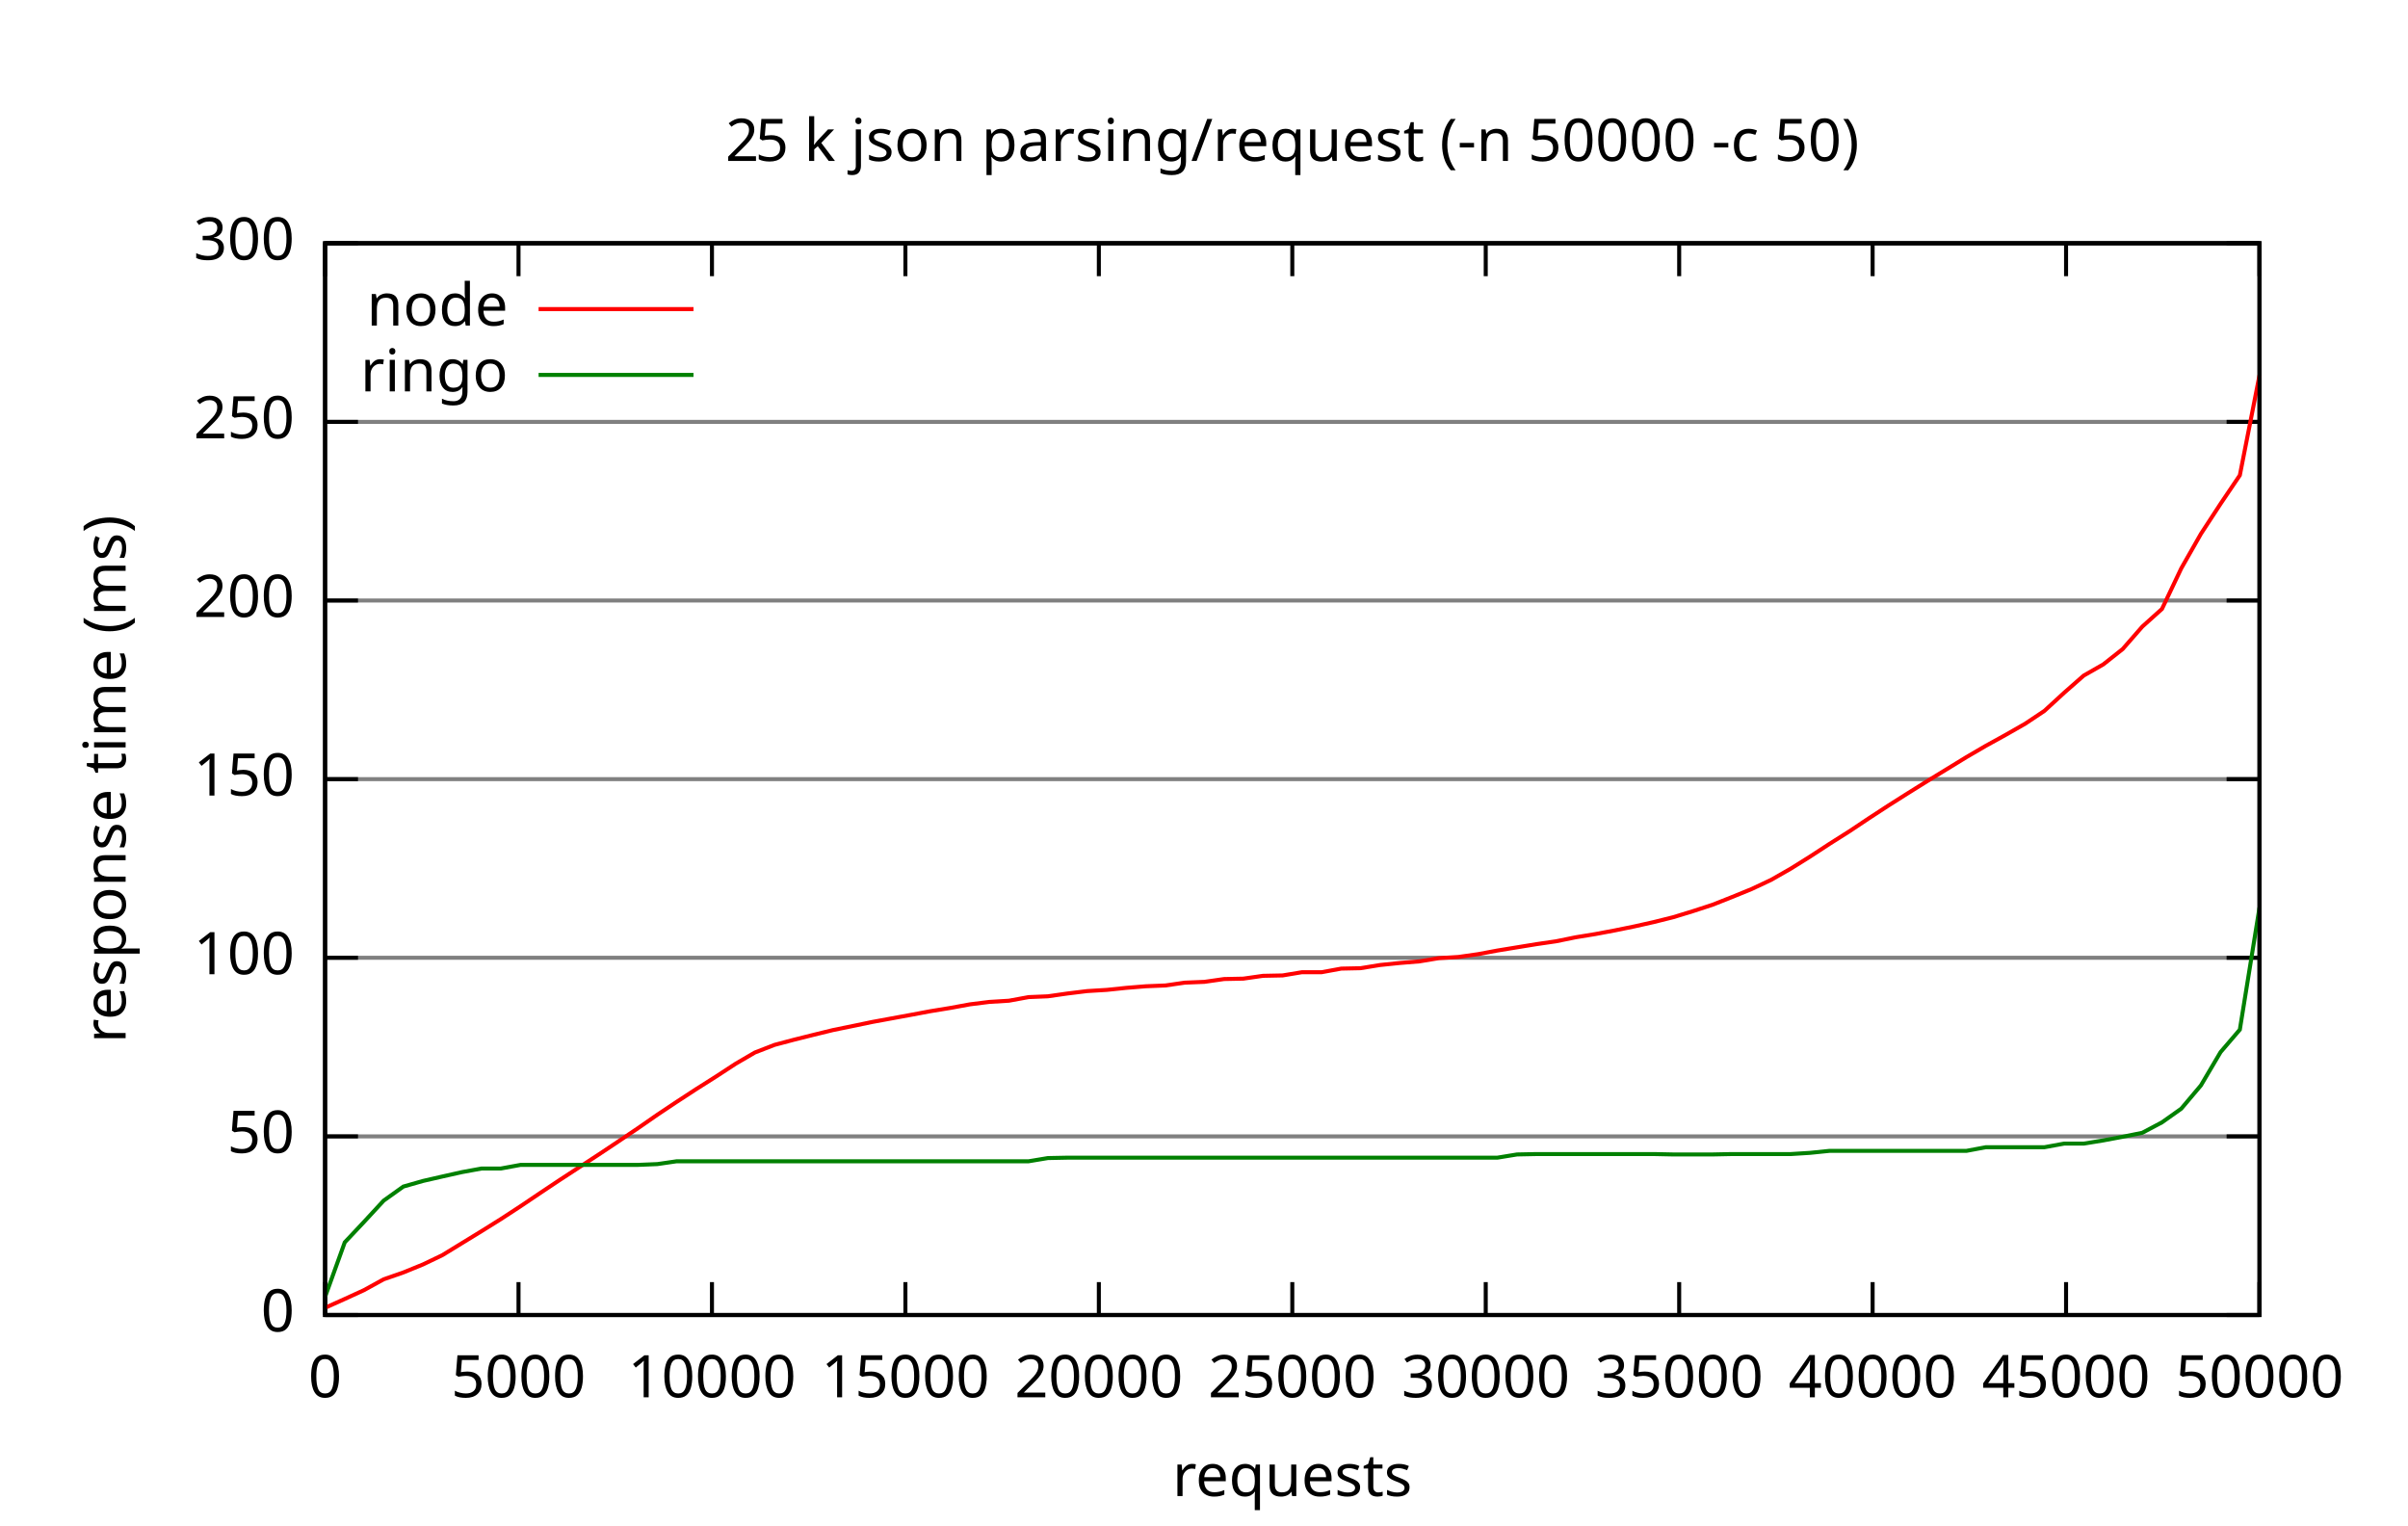
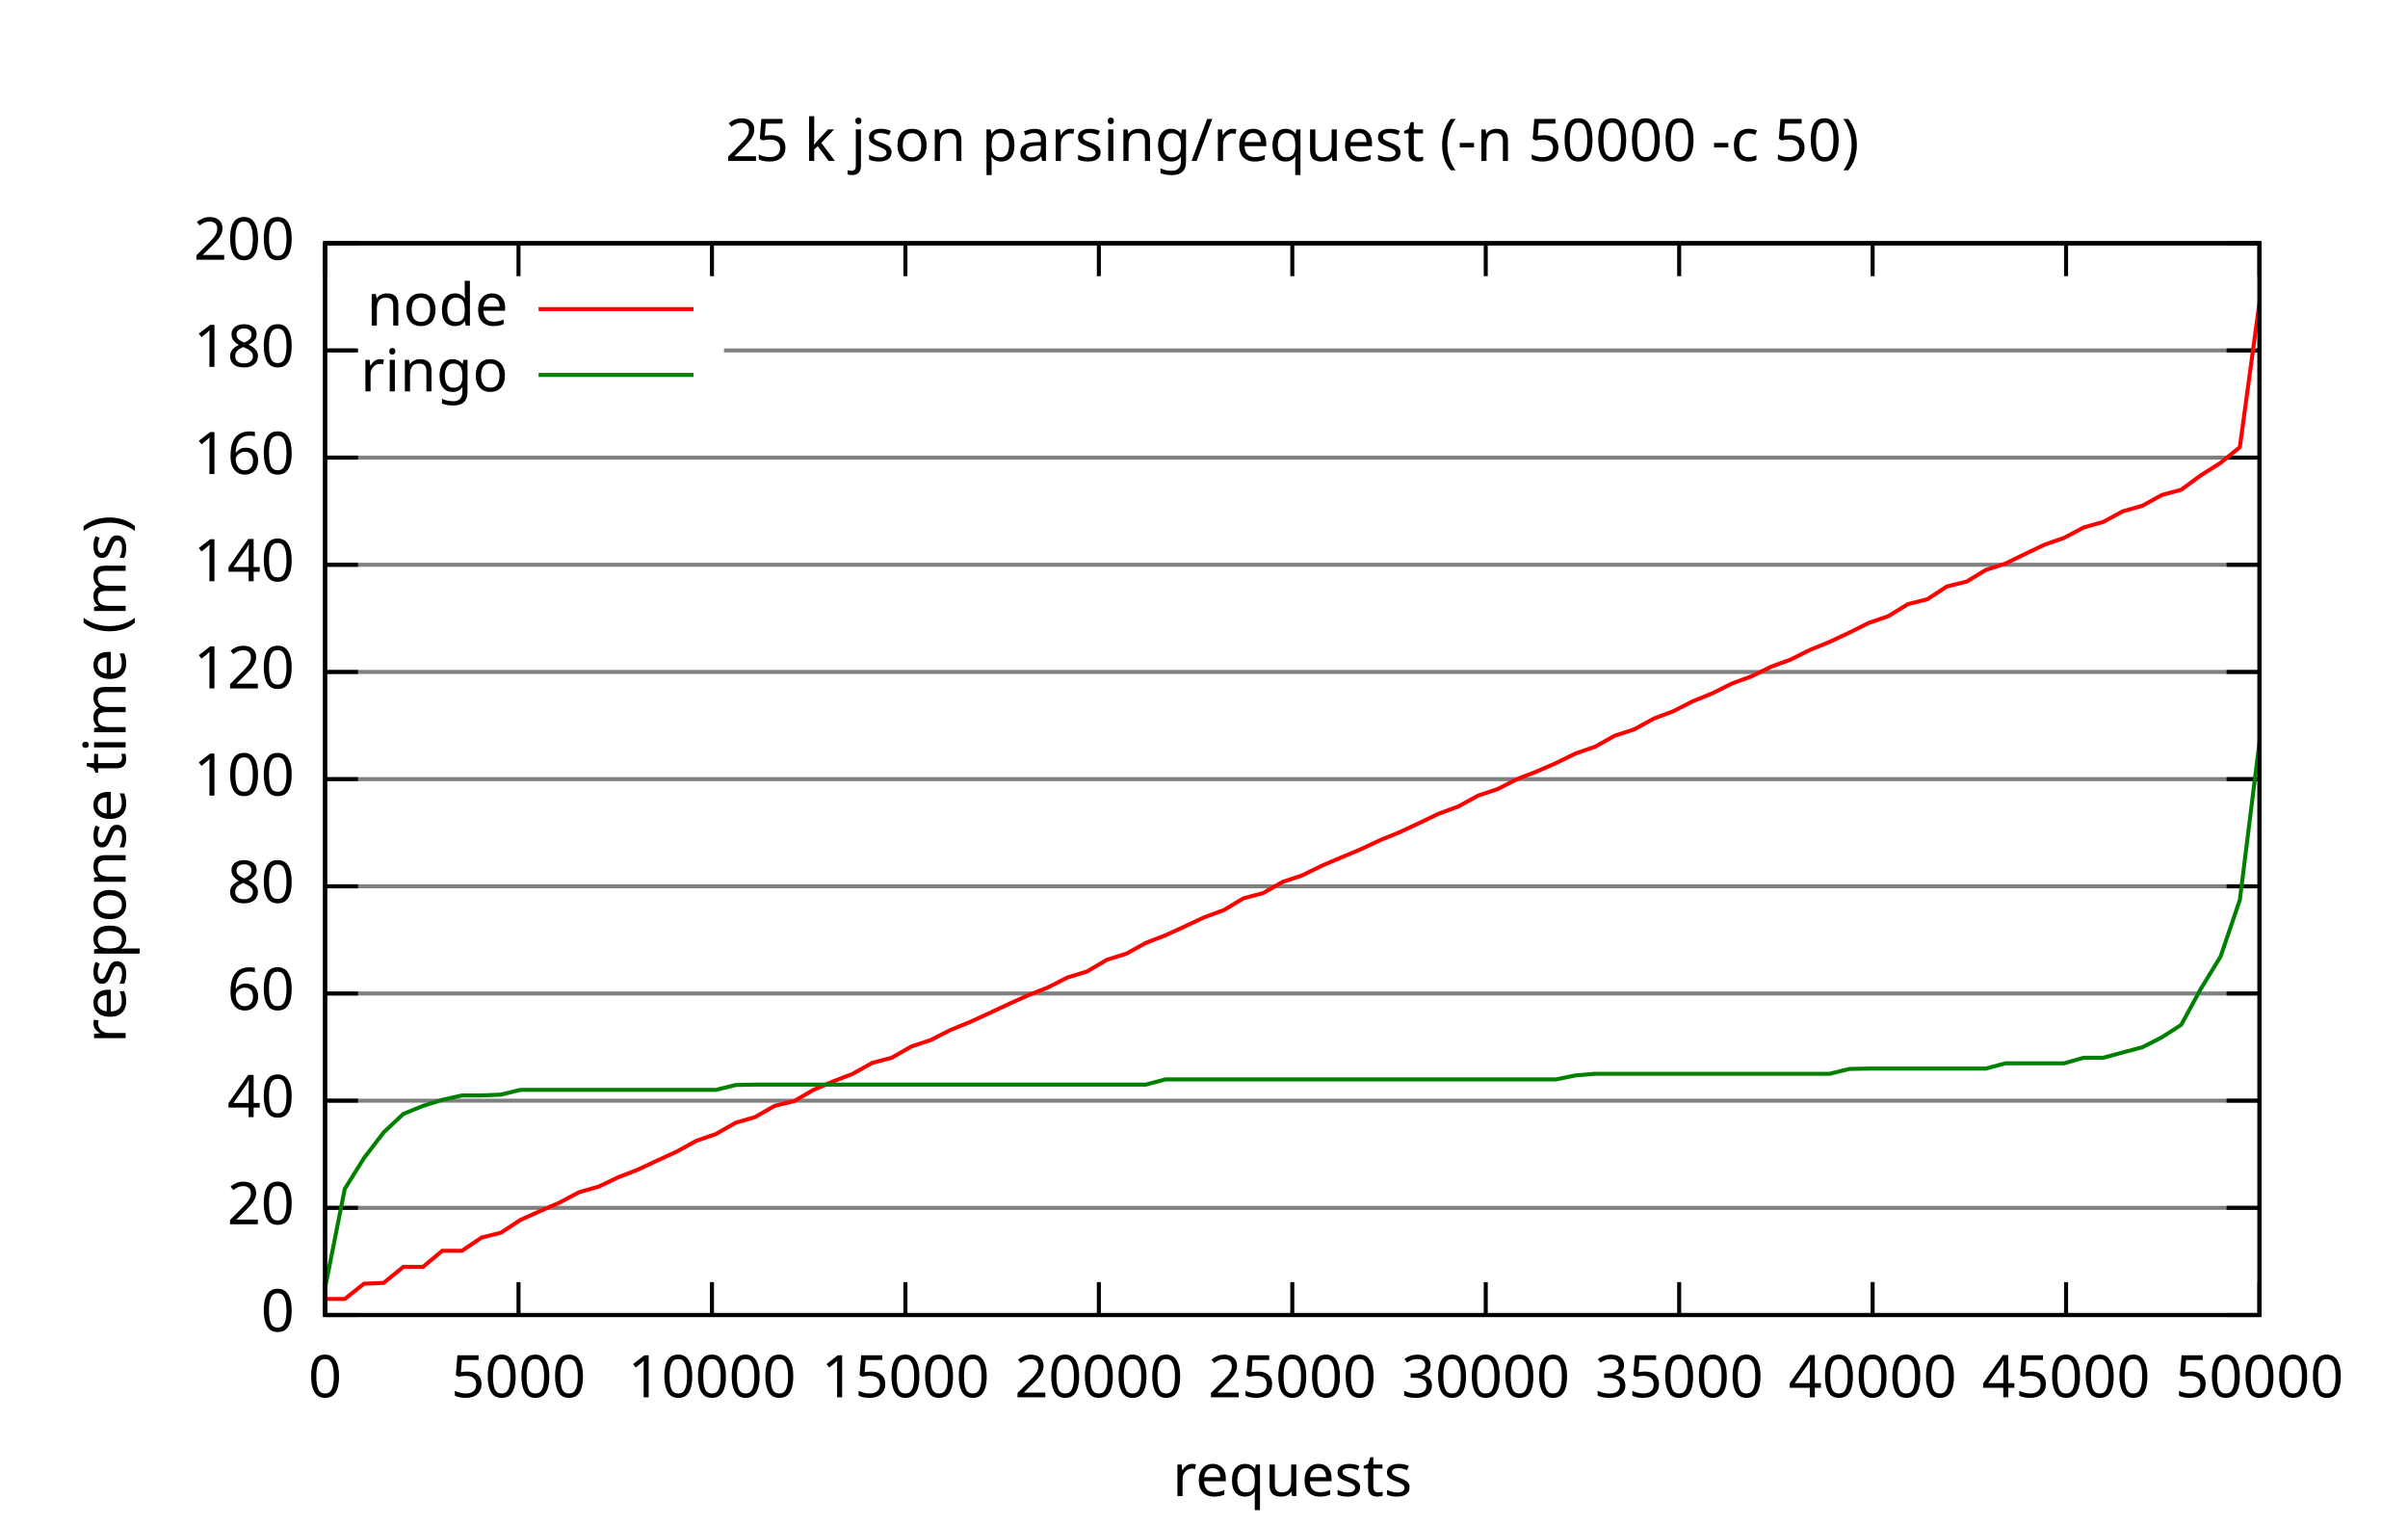
<svg xmlns="http://www.w3.org/2000/svg" xmlns:xlink="http://www.w3.org/1999/xlink" width="600" height="380" viewBox="0 0 600 380">
  <defs>
    <circle id="gpDot" r="0.5" stroke-width="0.5" />
    <path id="gpPt0" stroke-width="0.244" stroke="currentColor" d="M-1,0 h2 M0,-1 v2" />
    <path id="gpPt1" stroke-width="0.244" stroke="currentColor" d="M-1,-1 L1,1 M1,-1 L-1,1" />
    <path id="gpPt2" stroke-width="0.244" stroke="currentColor" d="M-1,0 L1,0 M0,-1 L0,1 M-1,-1 L1,1 M-1,1 L1,-1" />
    <rect id="gpPt3" stroke-width="0.244" stroke="currentColor" x="-1" y="-1" width="2" height="2" />
    <rect id="gpPt4" stroke-width="0.244" stroke="currentColor" fill="currentColor" x="-1" y="-1" width="2" height="2" />
    <circle id="gpPt5" stroke-width="0.244" stroke="currentColor" cx="0" cy="0" r="1" />
    <use xlink:href="#gpPt5" id="gpPt6" fill="currentColor" stroke="none" />
    <path id="gpPt7" stroke-width="0.244" stroke="currentColor" d="M0,-1.33 L-1.33,0.67 L1.33,0.67 z" />
    <use xlink:href="#gpPt7" id="gpPt8" fill="currentColor" stroke="none" />
    <use xlink:href="#gpPt7" id="gpPt9" stroke="currentColor" transform="rotate(180)" />
    <use xlink:href="#gpPt9" id="gpPt10" fill="currentColor" stroke="none" />
    <use xlink:href="#gpPt3" id="gpPt11" stroke="currentColor" transform="rotate(45)" />
    <use xlink:href="#gpPt11" id="gpPt12" fill="currentColor" stroke="none" />
  </defs>
  <g style="fill:none; color:white; stroke:currentColor; stroke-width:1.00; stroke-linecap:butt; stroke-linejoin:miter">
</g>
  <g style="fill:none; color:black; stroke:currentColor; stroke-width:1.00; stroke-linecap:butt; stroke-linejoin:miter">
</g>
  <g style="fill:none; color:gray; stroke:currentColor; stroke-width:1.00; stroke-linecap:butt; stroke-linejoin:miter">
    <path d="M81.0,327.6 L563.0,327.6 " />
  </g>
  <g style="fill:none; color:black; stroke:currentColor; stroke-width:1.00; stroke-linecap:butt; stroke-linejoin:miter">
    <path d="M81.0,327.6 L89.2,327.6 M563.0,327.6 L554.8,327.6 " />
    <g transform="translate(73.4,331.7)" style="stroke:none; fill:black; font-family:Sans; font-size:11.00pt; text-anchor:end">
      <text>
        <tspan> 0</tspan>
      </text>
    </g>
  </g>
  <g style="fill:none; color:gray; stroke:currentColor; stroke-width:1.00; stroke-linecap:butt; stroke-linejoin:miter">
-     <path d="M81.0,283.1 L563.0,283.1 " />
-   </g>
-   <g style="fill:none; color:black; stroke:currentColor; stroke-width:1.00; stroke-linecap:butt; stroke-linejoin:miter">
-     <path d="M81.0,283.1 L89.2,283.1 M563.0,283.1 L554.8,283.1 " />
-     <g transform="translate(73.4,287.2)" style="stroke:none; fill:black; font-family:Sans; font-size:11.00pt; text-anchor:end">
-       <text>
-         <tspan> 50</tspan>
-       </text>
-     </g>
-   </g>
-   <g style="fill:none; color:gray; stroke:currentColor; stroke-width:1.00; stroke-linecap:butt; stroke-linejoin:miter">
-     <path d="M81.0,238.6 L563.0,238.6 " />
-   </g>
-   <g style="fill:none; color:black; stroke:currentColor; stroke-width:1.00; stroke-linecap:butt; stroke-linejoin:miter">
-     <path d="M81.0,238.6 L89.2,238.6 M563.0,238.6 L554.8,238.6 " />
-     <g transform="translate(73.4,242.7)" style="stroke:none; fill:black; font-family:Sans; font-size:11.00pt; text-anchor:end">
-       <text>
-         <tspan> 100</tspan>
+     <path d="M81.0,300.9 L563.0,300.9 " />
+   </g>
+   <g style="fill:none; color:black; stroke:currentColor; stroke-width:1.00; stroke-linecap:butt; stroke-linejoin:miter">
+     <path d="M81.0,300.9 L89.2,300.9 M563.0,300.9 L554.8,300.9 " />
+     <g transform="translate(73.4,305.0)" style="stroke:none; fill:black; font-family:Sans; font-size:11.00pt; text-anchor:end">
+       <text>
+         <tspan> 20</tspan>
+       </text>
+     </g>
+   </g>
+   <g style="fill:none; color:gray; stroke:currentColor; stroke-width:1.00; stroke-linecap:butt; stroke-linejoin:miter">
+     <path d="M81.0,274.2 L563.0,274.2 " />
+   </g>
+   <g style="fill:none; color:black; stroke:currentColor; stroke-width:1.00; stroke-linecap:butt; stroke-linejoin:miter">
+     <path d="M81.0,274.2 L89.2,274.2 M563.0,274.2 L554.8,274.2 " />
+     <g transform="translate(73.4,278.3)" style="stroke:none; fill:black; font-family:Sans; font-size:11.00pt; text-anchor:end">
+       <text>
+         <tspan> 40</tspan>
+       </text>
+     </g>
+   </g>
+   <g style="fill:none; color:gray; stroke:currentColor; stroke-width:1.00; stroke-linecap:butt; stroke-linejoin:miter">
+     <path d="M81.0,247.5 L563.0,247.5 " />
+   </g>
+   <g style="fill:none; color:black; stroke:currentColor; stroke-width:1.00; stroke-linecap:butt; stroke-linejoin:miter">
+     <path d="M81.0,247.5 L89.2,247.5 M563.0,247.5 L554.8,247.5 " />
+     <g transform="translate(73.4,251.6)" style="stroke:none; fill:black; font-family:Sans; font-size:11.00pt; text-anchor:end">
+       <text>
+         <tspan> 60</tspan>
+       </text>
+     </g>
+   </g>
+   <g style="fill:none; color:gray; stroke:currentColor; stroke-width:1.00; stroke-linecap:butt; stroke-linejoin:miter">
+     <path d="M81.0,220.8 L563.0,220.8 " />
+   </g>
+   <g style="fill:none; color:black; stroke:currentColor; stroke-width:1.00; stroke-linecap:butt; stroke-linejoin:miter">
+     <path d="M81.0,220.8 L89.2,220.8 M563.0,220.8 L554.8,220.8 " />
+     <g transform="translate(73.4,224.9)" style="stroke:none; fill:black; font-family:Sans; font-size:11.00pt; text-anchor:end">
+       <text>
+         <tspan> 80</tspan>
      </text>
    </g>
  </g>
  <g style="fill:none; color:gray; stroke:currentColor; stroke-width:1.00; stroke-linecap:butt; stroke-linejoin:miter">
    <path d="M81.0,194.1 L563.0,194.1 " />
  </g>
  <g style="fill:none; color:black; stroke:currentColor; stroke-width:1.00; stroke-linecap:butt; stroke-linejoin:miter">
    <path d="M81.0,194.1 L89.2,194.1 M563.0,194.1 L554.8,194.1 " />
    <g transform="translate(73.4,198.2)" style="stroke:none; fill:black; font-family:Sans; font-size:11.00pt; text-anchor:end">
      <text>
-         <tspan> 150</tspan>
-       </text>
-     </g>
-   </g>
-   <g style="fill:none; color:gray; stroke:currentColor; stroke-width:1.00; stroke-linecap:butt; stroke-linejoin:miter">
-     <path d="M81.0,149.6 L563.0,149.6 " />
-   </g>
-   <g style="fill:none; color:black; stroke:currentColor; stroke-width:1.00; stroke-linecap:butt; stroke-linejoin:miter">
-     <path d="M81.0,149.6 L89.2,149.6 M563.0,149.6 L554.8,149.6 " />
-     <g transform="translate(73.4,153.7)" style="stroke:none; fill:black; font-family:Sans; font-size:11.00pt; text-anchor:end">
-       <text>
-         <tspan> 200</tspan>
-       </text>
-     </g>
-   </g>
-   <g style="fill:none; color:gray; stroke:currentColor; stroke-width:1.00; stroke-linecap:butt; stroke-linejoin:miter">
-     <path d="M81.0,105.1 L563.0,105.1 " />
-   </g>
-   <g style="fill:none; color:black; stroke:currentColor; stroke-width:1.00; stroke-linecap:butt; stroke-linejoin:miter">
-     <path d="M81.0,105.1 L89.2,105.1 M563.0,105.1 L554.8,105.1 " />
-     <g transform="translate(73.4,109.2)" style="stroke:none; fill:black; font-family:Sans; font-size:11.00pt; text-anchor:end">
-       <text>
-         <tspan> 250</tspan>
+         <tspan> 100</tspan>
+       </text>
+     </g>
+   </g>
+   <g style="fill:none; color:gray; stroke:currentColor; stroke-width:1.00; stroke-linecap:butt; stroke-linejoin:miter">
+     <path d="M81.0,167.4 L563.0,167.4 " />
+   </g>
+   <g style="fill:none; color:black; stroke:currentColor; stroke-width:1.00; stroke-linecap:butt; stroke-linejoin:miter">
+     <path d="M81.0,167.4 L89.2,167.4 M563.0,167.4 L554.8,167.4 " />
+     <g transform="translate(73.4,171.5)" style="stroke:none; fill:black; font-family:Sans; font-size:11.00pt; text-anchor:end">
+       <text>
+         <tspan> 120</tspan>
+       </text>
+     </g>
+   </g>
+   <g style="fill:none; color:gray; stroke:currentColor; stroke-width:1.00; stroke-linecap:butt; stroke-linejoin:miter">
+     <path d="M81.0,140.7 L563.0,140.7 " />
+   </g>
+   <g style="fill:none; color:black; stroke:currentColor; stroke-width:1.00; stroke-linecap:butt; stroke-linejoin:miter">
+     <path d="M81.0,140.7 L89.2,140.7 M563.0,140.7 L554.8,140.7 " />
+     <g transform="translate(73.4,144.8)" style="stroke:none; fill:black; font-family:Sans; font-size:11.00pt; text-anchor:end">
+       <text>
+         <tspan> 140</tspan>
+       </text>
+     </g>
+   </g>
+   <g style="fill:none; color:gray; stroke:currentColor; stroke-width:1.00; stroke-linecap:butt; stroke-linejoin:miter">
+     <path d="M81.0,114.0 L563.0,114.0 " />
+   </g>
+   <g style="fill:none; color:black; stroke:currentColor; stroke-width:1.00; stroke-linecap:butt; stroke-linejoin:miter">
+     <path d="M81.0,114.0 L89.2,114.0 M563.0,114.0 L554.8,114.0 " />
+     <g transform="translate(73.4,118.1)" style="stroke:none; fill:black; font-family:Sans; font-size:11.00pt; text-anchor:end">
+       <text>
+         <tspan> 160</tspan>
+       </text>
+     </g>
+   </g>
+   <g style="fill:none; color:gray; stroke:currentColor; stroke-width:1.00; stroke-linecap:butt; stroke-linejoin:miter">
+     <path d="M81.0,87.3 L88.6,87.3 M180.4,87.3 L563.0,87.3 " />
+   </g>
+   <g style="fill:none; color:black; stroke:currentColor; stroke-width:1.00; stroke-linecap:butt; stroke-linejoin:miter">
+     <path d="M81.0,87.3 L89.2,87.3 M563.0,87.3 L554.8,87.3 " />
+     <g transform="translate(73.4,91.4)" style="stroke:none; fill:black; font-family:Sans; font-size:11.00pt; text-anchor:end">
+       <text>
+         <tspan> 180</tspan>
      </text>
    </g>
  </g>
  <g style="fill:none; color:gray; stroke:currentColor; stroke-width:1.00; stroke-linecap:butt; stroke-linejoin:miter">
    <path d="M81.0,60.6 L563.0,60.6 " />
  </g>
  <g style="fill:none; color:black; stroke:currentColor; stroke-width:1.00; stroke-linecap:butt; stroke-linejoin:miter">
    <path d="M81.0,60.6 L89.2,60.6 M563.0,60.6 L554.8,60.6 " />
    <g transform="translate(73.4,64.7)" style="stroke:none; fill:black; font-family:Sans; font-size:11.00pt; text-anchor:end">
      <text>
-         <tspan> 300</tspan>
+         <tspan> 200</tspan>
      </text>
    </g>
    <path d="M81.0,327.6 L81.0,319.4 M81.0,60.6 L81.0,68.8 " />
    <g transform="translate(81.0,348.1)" style="stroke:none; fill:black; font-family:Sans; font-size:11.00pt; text-anchor:middle">
      <text>
        <tspan> 0</tspan>
      </text>
    </g>
    <path d="M129.2,327.6 L129.2,319.4 M129.2,60.6 L129.2,68.8 " />
    <g transform="translate(129.2,348.1)" style="stroke:none; fill:black; font-family:Sans; font-size:11.00pt; text-anchor:middle">
      <text>
        <tspan> 5000</tspan>
      </text>
    </g>
    <path d="M177.4,327.6 L177.4,319.4 M177.4,60.6 L177.4,68.8 " />
    <g transform="translate(177.4,348.1)" style="stroke:none; fill:black; font-family:Sans; font-size:11.00pt; text-anchor:middle">
      <text>
        <tspan> 10000</tspan>
      </text>
    </g>
    <path d="M225.6,327.6 L225.6,319.4 M225.6,60.6 L225.6,68.8 " />
    <g transform="translate(225.6,348.1)" style="stroke:none; fill:black; font-family:Sans; font-size:11.00pt; text-anchor:middle">
      <text>
        <tspan> 15000</tspan>
      </text>
    </g>
    <path d="M273.8,327.6 L273.8,319.4 M273.8,60.6 L273.8,68.8 " />
    <g transform="translate(273.8,348.1)" style="stroke:none; fill:black; font-family:Sans; font-size:11.00pt; text-anchor:middle">
      <text>
        <tspan> 20000</tspan>
      </text>
    </g>
    <path d="M322.0,327.6 L322.0,319.4 M322.0,60.6 L322.0,68.8 " />
    <g transform="translate(322.0,348.1)" style="stroke:none; fill:black; font-family:Sans; font-size:11.00pt; text-anchor:middle">
      <text>
        <tspan> 25000</tspan>
      </text>
    </g>
    <path d="M370.2,327.6 L370.2,319.4 M370.2,60.6 L370.2,68.8 " />
    <g transform="translate(370.2,348.1)" style="stroke:none; fill:black; font-family:Sans; font-size:11.00pt; text-anchor:middle">
      <text>
        <tspan> 30000</tspan>
      </text>
    </g>
    <path d="M418.4,327.6 L418.4,319.4 M418.4,60.6 L418.4,68.8 " />
    <g transform="translate(418.4,348.1)" style="stroke:none; fill:black; font-family:Sans; font-size:11.00pt; text-anchor:middle">
      <text>
        <tspan> 35000</tspan>
      </text>
    </g>
    <path d="M466.6,327.6 L466.6,319.4 M466.6,60.6 L466.6,68.8 " />
    <g transform="translate(466.6,348.1)" style="stroke:none; fill:black; font-family:Sans; font-size:11.00pt; text-anchor:middle">
      <text>
        <tspan> 40000</tspan>
      </text>
    </g>
    <path d="M514.8,327.6 L514.8,319.4 M514.8,60.6 L514.8,68.8 " />
    <g transform="translate(514.8,348.1)" style="stroke:none; fill:black; font-family:Sans; font-size:11.00pt; text-anchor:middle">
      <text>
        <tspan> 45000</tspan>
      </text>
    </g>
    <path d="M563.0,327.6 L563.0,319.4 M563.0,60.6 L563.0,68.8 " />
    <g transform="translate(563.0,348.1)" style="stroke:none; fill:black; font-family:Sans; font-size:11.00pt; text-anchor:middle">
      <text>
        <tspan> 50000</tspan>
      </text>
    </g>
    <path d="M81.0,60.6 L81.0,327.6 L563.0,327.6 L563.0,60.6 L81.0,60.6 Z " />
    <g transform="translate(31.3,194.1) rotate(-90)" style="stroke:none; fill:black; font-family:Sans; font-size:11.00pt; text-anchor:middle">
      <text>
        <tspan>response time (ms)</tspan>
      </text>
    </g>
    <g transform="translate(322.0,372.7)" style="stroke:none; fill:black; font-family:Sans; font-size:11.00pt; text-anchor:middle">
      <text>
        <tspan>requests</tspan>
      </text>
    </g>
    <g transform="translate(322.0,40.1)" style="stroke:none; fill:black; font-family:Sans; font-size:11.00pt; text-anchor:middle">
      <text>
        <tspan>2</tspan>
        <tspan dx="-3.6pt" dy="0.0pt">5</tspan>
        <tspan>k json parsing/request (-n 50000 -c 50)</tspan>
      </text>
    </g>
  </g>
  <g style="fill:none; color:red; stroke:currentColor; stroke-width:1.00; stroke-linecap:butt; stroke-linejoin:miter">
</g>
  <g style="fill:none; color:black; stroke:currentColor; stroke-width:1.00; stroke-linecap:butt; stroke-linejoin:miter">
    <g transform="translate(126.6,81.1)" style="stroke:none; fill:black; font-family:Sans; font-size:11.00pt; text-anchor:end">
      <text>
        <tspan>node</tspan>
      </text>
    </g>
  </g>
  <g style="fill:none; color:red; stroke:currentColor; stroke-width:1.00; stroke-linecap:butt; stroke-linejoin:miter">
-     <path d="M134.2,77.0 L172.8,77.0 M81.0,325.8 L85.9,323.6 L90.7,321.4 L95.6,318.7 L100.5,317.0 L105.4,315.0    L110.2,312.7 L115.1,309.7 L120.0,306.7 L124.8,303.7 L129.7,300.5 L134.6,297.2 L139.4,294.0 L144.3,290.8    L149.2,287.6 L154.0,284.4 L158.9,281.1 L163.8,277.7 L168.6,274.5 L173.5,271.3 L178.4,268.2 L183.3,265.0    L188.1,262.2 L193.0,260.3 L197.9,259.0 L202.7,257.8 L207.6,256.6 L212.5,255.6 L217.3,254.6 L222.2,253.7    L227.1,252.8 L231.9,251.9 L236.8,251.1 L241.7,250.2 L246.5,249.6 L251.4,249.3 L256.3,248.4 L261.1,248.2    L266.0,247.5 L270.9,246.9 L275.8,246.6 L280.6,246.1 L285.5,245.7 L290.4,245.5 L295.2,244.8 L300.1,244.6    L305.0,243.9 L309.8,243.8 L314.7,243.1 L319.6,243.0 L324.4,242.2 L329.3,242.2 L334.2,241.3 L339.0,241.2    L343.9,240.4 L348.8,239.9 L353.7,239.5 L358.5,238.7 L363.4,238.4 L368.3,237.7 L373.1,236.8 L378.0,236.0    L382.9,235.2 L387.7,234.5 L392.6,233.5 L397.5,232.7 L402.3,231.8 L407.2,230.8 L412.1,229.7 L416.9,228.5    L421.8,227.0 L426.7,225.4 L431.5,223.5 L436.4,221.5 L441.3,219.2 L446.2,216.4 L451.0,213.4 L455.9,210.2    L460.8,207.1 L465.6,203.9 L470.5,200.7 L475.4,197.6 L480.2,194.6 L485.1,191.6 L490.0,188.6 L494.8,185.8    L499.7,183.1 L504.6,180.3 L509.4,177.1 L514.3,172.6 L519.2,168.3 L524.1,165.5 L528.9,161.7 L533.8,156.1    L538.7,151.7 L543.5,141.6 L548.4,133.0 L553.3,125.5 L558.1,118.4 L563.0,93.5 " />
+     <path d="M134.2,77.0 L172.8,77.0 M81.0,323.6 L85.9,323.6 L90.7,319.8 L95.6,319.6 L100.5,315.6 L105.4,315.6    L110.2,311.6 L115.1,311.6 L120.0,308.3 L124.8,307.1 L129.7,303.9 L134.6,301.7 L139.4,299.6 L144.3,297.0    L149.2,295.6 L154.0,293.3 L158.9,291.4 L163.8,289.1 L168.6,286.9 L173.5,284.2 L178.4,282.5 L183.3,279.7    L188.1,278.3 L193.0,275.5 L197.9,274.3 L202.7,271.5 L207.6,269.4 L212.5,267.5 L217.3,264.8 L222.2,263.5    L227.1,260.7 L231.9,259.1 L236.8,256.6 L241.7,254.6 L246.5,252.4 L251.4,250.1 L256.3,247.9 L261.1,246.0    L266.0,243.5 L270.9,242.0 L275.8,239.1 L280.6,237.6 L285.5,234.9 L290.4,233.0 L295.2,230.8 L300.1,228.5    L305.0,226.7 L309.8,223.8 L314.7,222.5 L319.6,219.7 L324.4,218.1 L329.3,215.7 L334.2,213.6 L339.0,211.6    L343.9,209.3 L348.8,207.3 L353.7,205.0 L358.5,202.7 L363.4,200.9 L368.3,198.2 L373.1,196.6 L378.0,194.1    L382.9,192.2 L387.7,190.1 L392.6,187.7 L397.5,186.0 L402.3,183.3 L407.2,181.7 L412.1,179.0 L416.9,177.2    L421.8,174.7 L426.7,172.7 L431.5,170.3 L436.4,168.5 L441.3,166.1 L446.2,164.3 L451.0,161.9 L455.9,159.9    L460.8,157.6 L465.6,155.2 L470.5,153.5 L475.4,150.5 L480.2,149.3 L485.1,146.1 L490.0,144.9 L494.8,142.0    L499.7,140.4 L504.6,138.0 L509.4,135.7 L514.3,134.0 L519.2,131.4 L524.1,130.0 L528.9,127.4 L533.8,126.0    L538.7,123.3 L543.5,122.0 L548.4,118.4 L553.3,115.3 L558.1,111.4 L563.0,75.3 " />
  </g>
  <g style="fill:none; color:green; stroke:currentColor; stroke-width:1.00; stroke-linecap:butt; stroke-linejoin:miter">
</g>
  <g style="fill:none; color:black; stroke:currentColor; stroke-width:1.00; stroke-linecap:butt; stroke-linejoin:miter">
    <g transform="translate(126.6,97.5)" style="stroke:none; fill:black; font-family:Sans; font-size:11.00pt; text-anchor:end">
      <text>
        <tspan>ringo</tspan>
      </text>
    </g>
  </g>
  <g style="fill:none; color:green; stroke:currentColor; stroke-width:1.00; stroke-linecap:butt; stroke-linejoin:miter">
-     <path d="M134.2,93.4 L172.8,93.4 M81.0,323.1 L85.9,309.5 L90.7,304.4 L95.6,299.1 L100.5,295.6 L105.4,294.2    L110.2,293.1 L115.1,292.0 L120.0,291.1 L124.8,291.1 L129.7,290.2 L134.6,290.2 L139.4,290.2 L144.3,290.2    L149.2,290.2 L154.0,290.2 L158.9,290.2 L163.8,290.0 L168.6,289.3 L173.5,289.3 L178.4,289.3 L183.3,289.3    L188.1,289.3 L193.0,289.3 L197.9,289.3 L202.7,289.3 L207.6,289.3 L212.5,289.3 L217.3,289.3 L222.2,289.3    L227.1,289.3 L231.9,289.3 L236.8,289.3 L241.7,289.3 L246.5,289.3 L251.4,289.3 L256.3,289.3 L261.1,288.5    L266.0,288.4 L270.9,288.4 L275.8,288.4 L280.6,288.4 L285.5,288.4 L290.4,288.4 L295.2,288.4 L300.1,288.4    L305.0,288.4 L309.8,288.4 L314.7,288.4 L319.6,288.4 L324.4,288.4 L329.3,288.4 L334.2,288.4 L339.0,288.4    L343.9,288.4 L348.8,288.4 L353.7,288.4 L358.5,288.4 L363.4,288.4 L368.3,288.4 L373.1,288.4 L378.0,287.6    L382.9,287.5 L387.7,287.5 L392.6,287.5 L397.5,287.5 L402.3,287.5 L407.2,287.5 L412.1,287.5 L416.9,287.6    L421.8,287.6 L426.7,287.6 L431.5,287.5 L436.4,287.5 L441.3,287.5 L446.2,287.5 L451.0,287.2 L455.9,286.7    L460.8,286.7 L465.6,286.7 L470.5,286.7 L475.4,286.7 L480.2,286.7 L485.1,286.7 L490.0,286.7 L494.8,285.8    L499.7,285.8 L504.6,285.8 L509.4,285.8 L514.3,284.9 L519.2,284.9 L524.1,284.1 L528.9,283.2 L533.8,282.2    L538.7,279.6 L543.5,276.2 L548.4,270.4 L553.3,262.1 L558.1,256.5 L563.0,226.1 " />
+     <path d="M134.2,93.4 L172.8,93.4 M81.0,320.9 L85.9,296.2 L90.7,288.5 L95.6,282.1 L100.5,277.5 L105.4,275.5    L110.2,274.0 L115.1,272.9 L120.0,272.9 L124.8,272.7 L129.7,271.5 L134.6,271.5 L139.4,271.5 L144.3,271.5    L149.2,271.5 L154.0,271.5 L158.9,271.5 L163.8,271.5 L168.6,271.5 L173.5,271.5 L178.4,271.5 L183.3,270.3    L188.1,270.2 L193.0,270.2 L197.9,270.2 L202.7,270.2 L207.6,270.2 L212.5,270.2 L217.3,270.2 L222.2,270.2    L227.1,270.2 L231.9,270.2 L236.8,270.2 L241.7,270.2 L246.5,270.2 L251.4,270.2 L256.3,270.2 L261.1,270.2    L266.0,270.2 L270.9,270.2 L275.8,270.2 L280.6,270.2 L285.5,270.2 L290.4,268.9 L295.2,268.9 L300.1,268.9    L305.0,268.9 L309.8,268.9 L314.7,268.9 L319.6,268.9 L324.4,268.9 L329.3,268.9 L334.2,268.9 L339.0,268.9    L343.9,268.9 L348.8,268.9 L353.7,268.9 L358.5,268.9 L363.4,268.9 L368.3,268.9 L373.1,268.9 L378.0,268.9    L382.9,268.9 L387.7,268.9 L392.6,267.9 L397.5,267.5 L402.3,267.5 L407.2,267.5 L412.1,267.5 L416.9,267.5    L421.8,267.5 L426.7,267.5 L431.5,267.5 L436.4,267.5 L441.3,267.5 L446.2,267.5 L451.0,267.5 L455.9,267.5    L460.8,266.3 L465.6,266.2 L470.5,266.2 L475.4,266.2 L480.2,266.2 L485.1,266.2 L490.0,266.2 L494.8,266.2    L499.7,264.9 L504.6,264.9 L509.4,264.9 L514.3,264.9 L519.2,263.5 L524.1,263.5 L528.9,262.2 L533.8,260.9    L538.7,258.4 L543.5,255.3 L548.4,246.3 L553.3,238.3 L558.1,224.2 L563.0,184.8 " />
  </g>
  <g style="fill:none; color:black; stroke:currentColor; stroke-width:1.00; stroke-linecap:butt; stroke-linejoin:miter">
    <path d="M81.0,60.6 L81.0,327.6 L563.0,327.6 L563.0,60.6 L81.0,60.6 Z " />
  </g>
</svg>
